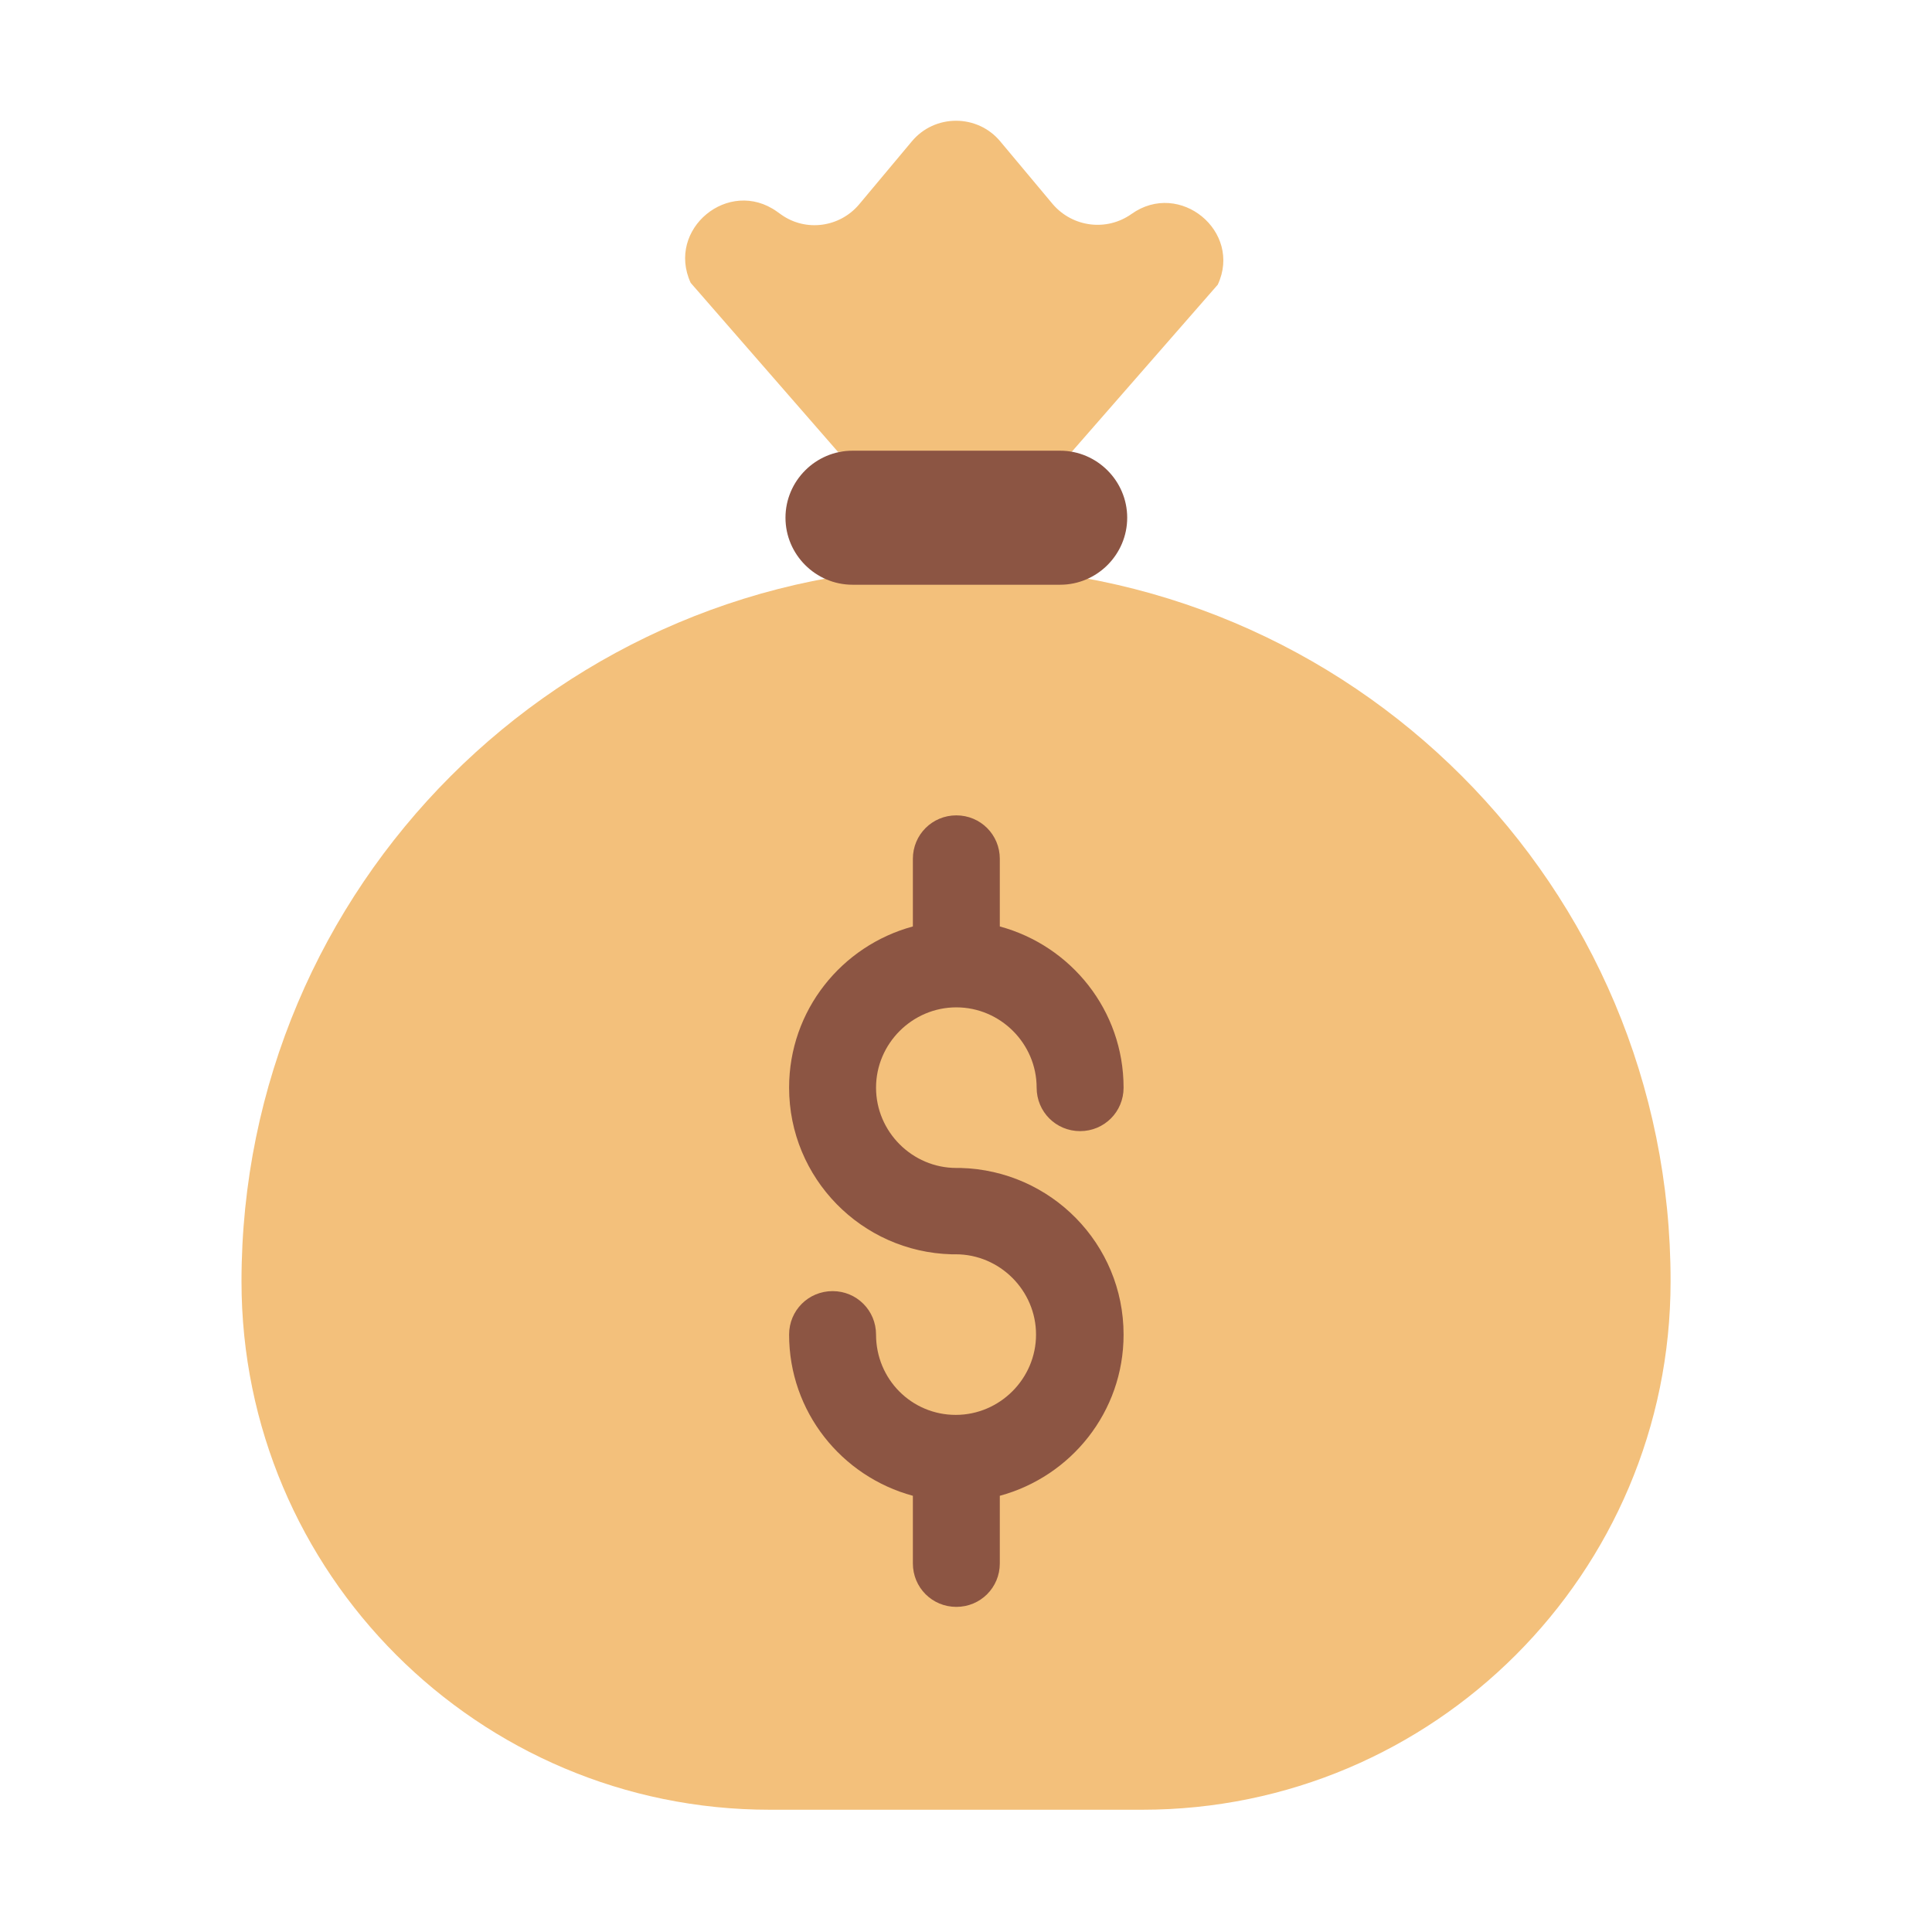
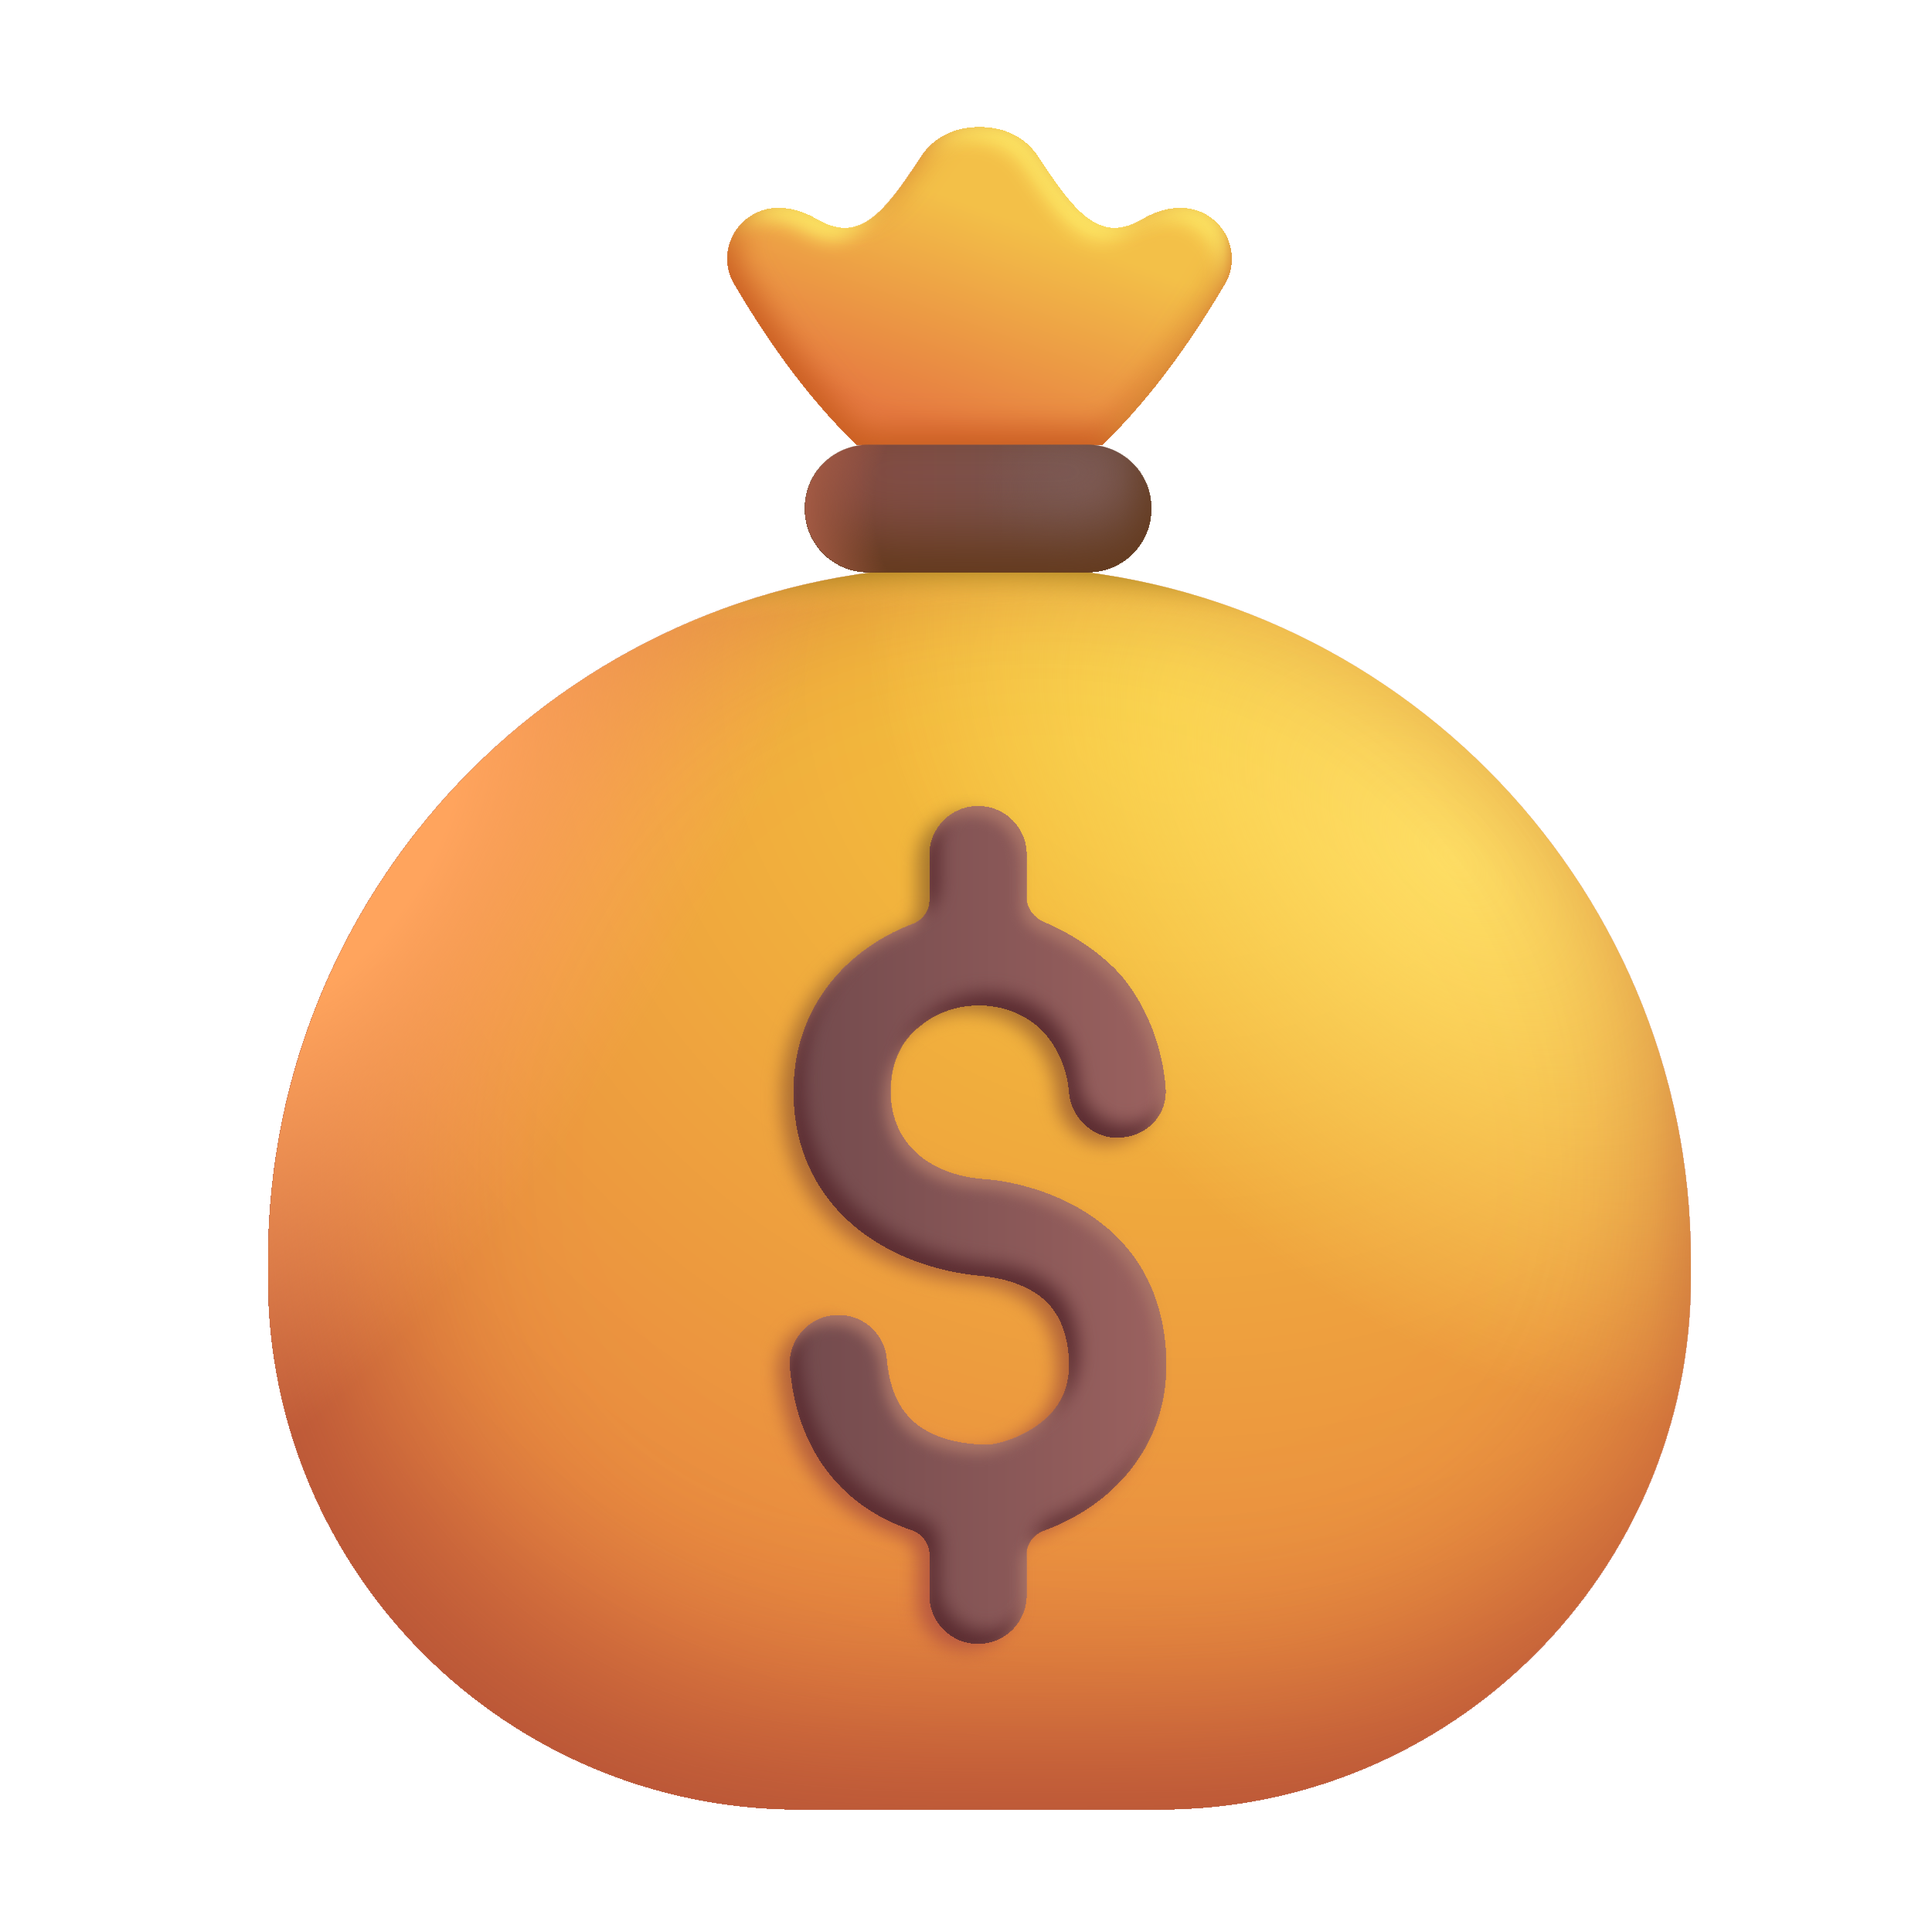
<svg xmlns="http://www.w3.org/2000/svg" width="100%" height="100%" viewBox="0 0 32 32" fill="none">
-   <path fill-rule="evenodd" clip-rule="evenodd" d="M17.44 3.385C17.77 3.765 18.33 3.835 18.74 3.545C19.54 2.975 20.58 3.835 20.17 4.715L17.75 7.485H13.88L11.44 4.685C11.03 3.795 12.07 2.935 12.87 3.505L12.94 3.555C13.35 3.845 13.91 3.765 14.23 3.385L15.1 2.345C15.48 1.885 16.19 1.885 16.57 2.345L17.44 3.385ZM4 21.225C4 14.685 9.3 9.385 15.84 9.385C22.38 9.385 27.68 14.685 27.67 21.225C27.67 26.055 23.75 29.975 18.92 29.975H12.75C7.92 29.975 4 26.055 4 21.225Z" fill="#F3C07B" />
-   <path fill-rule="evenodd" clip-rule="evenodd" d="M14.12 7.465H17.56C18.17 7.465 18.67 7.965 18.67 8.575C18.67 9.185 18.17 9.685 17.56 9.685H14.12C13.51 9.685 13.01 9.185 13.01 8.575C13.01 7.965 13.51 7.465 14.12 7.465ZM15.84 19.345H15.91C17.41 19.385 18.61 20.605 18.61 22.105C18.61 23.385 17.74 24.455 16.56 24.775V25.895C16.56 26.295 16.24 26.615 15.84 26.615C15.44 26.615 15.12 26.295 15.12 25.895V24.775C13.94 24.455 13.07 23.385 13.07 22.105C13.07 21.705 13.39 21.385 13.79 21.385C14.19 21.385 14.51 21.705 14.51 22.105C14.51 22.845 15.1 23.435 15.83 23.435C16.56 23.435 17.16 22.835 17.16 22.105C17.16 21.375 16.56 20.775 15.83 20.775H15.76C14.27 20.735 13.07 19.515 13.07 18.015C13.07 16.735 13.94 15.665 15.12 15.345V14.225C15.12 13.825 15.44 13.505 15.84 13.505C16.24 13.505 16.56 13.825 16.56 14.225V15.345C17.74 15.665 18.61 16.735 18.61 18.015C18.61 18.415 18.29 18.735 17.89 18.735C17.49 18.735 17.17 18.415 17.17 18.015C17.17 17.285 16.57 16.685 15.84 16.685C15.11 16.685 14.51 17.285 14.51 18.015C14.51 18.745 15.11 19.345 15.84 19.345Z" fill="#8C5543" />
+   <g filter="url(#filter0_i_18_21307)">
+     <path d="M4.442 20.883C4.442 14.531 9.591 9.383 15.942 9.383H16.505C22.856 9.383 28.005 14.531 28.005 20.883V21.169C28.005 26.029 24.065 29.969 19.205 29.969H13.242C8.382 29.969 4.442 26.029 4.442 21.169V20.883Z" fill="url(#paint0_radial_18_21307)" />
+     <path d="M4.442 20.883C4.442 14.531 9.591 9.383 15.942 9.383H16.505C22.856 9.383 28.005 14.531 28.005 20.883V21.169C28.005 26.029 24.065 29.969 19.205 29.969H13.242C8.382 29.969 4.442 26.029 4.442 21.169V20.883Z" fill="url(#paint1_radial_18_21307)" />
+   </g>
+   <path d="M4.442 20.883C4.442 14.531 9.591 9.383 15.942 9.383H16.505C22.856 9.383 28.005 14.531 28.005 20.883V21.169C28.005 26.029 24.065 29.969 19.205 29.969H13.242C8.382 29.969 4.442 26.029 4.442 21.169V20.883Z" fill="url(#paint2_radial_18_21307)" />
+   <path d="M4.442 20.883C4.442 14.531 9.591 9.383 15.942 9.383H16.505C22.856 9.383 28.005 14.531 28.005 20.883V21.169C28.005 26.029 24.065 29.969 19.205 29.969H13.242C8.382 29.969 4.442 26.029 4.442 21.169V20.883Z" fill="url(#paint3_radial_18_21307)" />
+   <g filter="url(#filter1_ii_18_21307)">
+     <path d="M12.161 4.695C12.632 5.496 13.316 6.524 14.196 7.367H18.251C19.131 6.524 19.815 5.496 20.286 4.695C20.528 4.282 20.36 3.755 19.933 3.538C19.613 3.374 19.237 3.452 18.926 3.633C18.224 4.042 17.819 3.56 17.2 2.613C16.889 2.137 16.414 2.112 16.223 2.109C16.033 2.112 15.558 2.137 15.247 2.613C14.628 3.56 14.223 4.042 13.521 3.633C13.21 3.452 12.834 3.374 12.513 3.538C12.086 3.755 11.918 4.282 12.161 4.695Z" fill="url(#paint4_linear_18_21307)" />
+   </g>
+   <g filter="url(#filter2_f_18_21307)">
+     <path d="M16.8 14.258C16.8 13.816 16.442 13.458 16 13.458C15.558 13.458 15.2 13.816 15.2 14.258V15.013C15.2 15.192 15.08 15.347 14.913 15.411C14.636 15.516 14.359 15.663 14.105 15.854C13.468 16.331 12.948 17.103 12.948 18.18C12.948 19.24 13.426 20.008 14.075 20.5C14.693 20.969 15.44 21.172 16.035 21.226C16.277 21.248 16.638 21.312 16.936 21.501C17.195 21.664 17.452 21.943 17.506 22.541C17.558 23.113 17.326 23.453 17.023 23.684C16.672 23.951 16.266 24.036 16.163 24.036C15.922 24.036 15.509 24.004 15.159 23.814C14.865 23.655 14.549 23.353 14.483 22.616C14.444 22.176 14.055 21.851 13.615 21.891C13.175 21.93 12.85 22.318 12.889 22.759C13.003 24.038 13.639 24.81 14.396 25.221C14.563 25.311 14.732 25.382 14.897 25.438C15.072 25.497 15.2 25.655 15.2 25.84V26.523C15.2 26.965 15.558 27.323 16 27.323C16.442 27.323 16.8 26.965 16.8 26.523V25.847C16.8 25.666 16.922 25.51 17.092 25.448C17.392 25.337 17.706 25.175 17.992 24.957C18.657 24.45 19.21 23.606 19.1 22.396C18.998 21.276 18.436 20.601 17.78 20.187C17.164 19.799 16.49 19.671 16.155 19.641C15.246 19.593 14.549 19.092 14.549 18.18C14.549 17.678 14.747 17.311 15.042 17.09C15.651 16.574 16.686 16.644 17.175 17.292C17.392 17.579 17.488 17.895 17.51 18.18C17.544 18.62 17.925 18.971 18.366 18.937C18.806 18.904 19.135 18.559 19.101 18.118C19.066 17.658 18.913 16.984 18.448 16.367C18.144 15.964 17.569 15.578 17.097 15.383C16.927 15.313 16.8 15.154 16.8 14.97V14.258Z" fill="url(#paint5_linear_18_21307)" />
+   </g>
+   <g filter="url(#filter3_ii_18_21307)">
+     <path d="M17 14.156C17 13.714 16.642 13.356 16.2 13.356C15.758 13.356 15.4 13.714 15.4 14.156V14.911C15.4 15.09 15.28 15.245 15.113 15.309C14.836 15.415 14.559 15.562 14.305 15.752C13.668 16.229 13.149 17.001 13.149 18.078C13.149 19.138 13.626 19.906 14.275 20.399C14.893 20.868 15.639 21.071 16.235 21.125C16.477 21.147 16.838 21.211 17.137 21.399C17.395 21.562 17.652 21.841 17.706 22.44C17.759 23.012 17.526 23.352 17.223 23.583C16.872 23.85 16.466 23.934 16.363 23.934C16.122 23.934 15.709 23.902 15.359 23.713C15.065 23.553 14.748 23.251 14.683 22.515C14.644 22.075 14.255 21.75 13.815 21.789C13.375 21.828 13.05 22.217 13.089 22.657C13.203 23.936 13.839 24.708 14.596 25.119C14.763 25.21 14.932 25.281 15.097 25.336C15.272 25.395 15.4 25.554 15.4 25.739V26.422C15.4 26.864 15.758 27.222 16.2 27.222C16.642 27.222 17 26.864 17 26.422V25.746C17 25.565 17.122 25.409 17.292 25.346C17.592 25.235 17.906 25.074 18.192 24.855C18.857 24.349 19.41 23.505 19.3 22.295C19.198 21.174 18.636 20.5 17.98 20.086C17.364 19.698 16.69 19.57 16.355 19.539C15.446 19.492 14.748 18.991 14.748 18.078C14.748 17.577 14.947 17.209 15.242 16.988C15.851 16.473 16.886 16.543 17.375 17.191C17.591 17.477 17.688 17.794 17.71 18.078C17.744 18.519 18.125 18.87 18.566 18.836C19.006 18.802 19.335 18.457 19.301 18.017C19.265 17.556 19.113 16.883 18.648 16.266C18.344 15.863 17.769 15.476 17.297 15.282C17.127 15.212 17 15.053 17 14.868V14.156Z" fill="url(#paint6_linear_18_21307)" />
+   </g>
+   <g filter="url(#filter4_i_18_21307)">
+     <rect x="13.333" y="7.367" width="5.734" height="2.109" rx="1.051" fill="url(#paint7_linear_18_21307)" />
+     <rect x="13.333" y="7.367" width="5.734" height="2.109" rx="1.051" fill="url(#paint8_radial_18_21307)" />
+   </g>
+   <rect x="13.333" y="7.367" width="5.734" height="2.109" rx="1.051" fill="url(#paint9_radial_18_21307)" />
+   <defs>
+     <filter id="filter0_i_18_21307" x="4.442" y="7.883" width="24.562" height="22.086" filterUnits="userSpaceOnUse" color-interpolation-filters="sRGB">
+       <feFlood flood-opacity="0" result="BackgroundImageFix" />
+       <feBlend mode="normal" in="SourceGraphic" in2="BackgroundImageFix" result="shape" />
+       <feColorMatrix in="SourceAlpha" type="matrix" values="0 0 0 0 0 0 0 0 0 0 0 0 0 0 0 0 0 0 127 0" result="hardAlpha" />
+       <feOffset dx="1" dy="-1.5" />
+       <feGaussianBlur stdDeviation="1.75" />
+       <feComposite in2="hardAlpha" operator="arithmetic" k2="-1" k3="1" />
+       <feColorMatrix type="matrix" values="0 0 0 0 0.714 0 0 0 0 0.322 0 0 0 0 0.212 0 0 0 1 0" />
+       <feBlend mode="normal" in2="shape" result="effect1_innerShadow_18_21307" />
+     </filter>
+     <filter id="filter1_ii_18_21307" x="11.849" y="1.859" width="8.648" height="5.708" filterUnits="userSpaceOnUse" color-interpolation-filters="sRGB">
+       <feFlood flood-opacity="0" result="BackgroundImageFix" />
+       <feBlend mode="normal" in="SourceGraphic" in2="BackgroundImageFix" result="shape" />
+       <feColorMatrix in="SourceAlpha" type="matrix" values="0 0 0 0 0 0 0 0 0 0 0 0 0 0 0 0 0 0 127 0" result="hardAlpha" />
+       <feOffset dx="-0.2" dy="0.2" />
+       <feGaussianBlur stdDeviation="0.15" />
+       <feComposite in2="hardAlpha" operator="arithmetic" k2="-1" k3="1" />
+       <feColorMatrix type="matrix" values="0 0 0 0 1 0 0 0 0 0.925 0 0 0 0 0.404 0 0 0 1 0" />
+       <feBlend mode="normal" in2="shape" result="effect1_innerShadow_18_21307" />
+       <feColorMatrix in="SourceAlpha" type="matrix" values="0 0 0 0 0 0 0 0 0 0 0 0 0 0 0 0 0 0 127 0" result="hardAlpha" />
+       <feOffset dx="0.1" dy="-0.25" />
+       <feGaussianBlur stdDeviation="0.25" />
+       <feComposite in2="hardAlpha" operator="arithmetic" k2="-1" k3="1" />
+       <feColorMatrix type="matrix" values="0 0 0 0 0.788 0 0 0 0 0.365 0 0 0 0 0.125 0 0 0 1 0" />
+       <feBlend mode="normal" in2="effect1_innerShadow_18_21307" result="effect2_innerShadow_18_21307" />
+     </filter>
+     <filter id="filter2_f_18_21307" x="12.586" y="13.158" width="6.828" height="14.466" filterUnits="userSpaceOnUse" color-interpolation-filters="sRGB">
+       <feFlood flood-opacity="0" result="BackgroundImageFix" />
+       <feBlend mode="normal" in="SourceGraphic" in2="BackgroundImageFix" result="shape" />
+       <feGaussianBlur stdDeviation="0.15" result="effect1_foregroundBlur_18_21307" />
+     </filter>
+     <filter id="filter3_ii_18_21307" x="12.986" y="13.156" width="6.478" height="14.216" filterUnits="userSpaceOnUse" color-interpolation-filters="sRGB">
+       <feFlood flood-opacity="0" result="BackgroundImageFix" />
+       <feBlend mode="normal" in="SourceGraphic" in2="BackgroundImageFix" result="shape" />
+       <feColorMatrix in="SourceAlpha" type="matrix" values="0 0 0 0 0 0 0 0 0 0 0 0 0 0 0 0 0 0 127 0" result="hardAlpha" />
+       <feOffset dx="0.15" dy="-0.2" />
+       <feGaussianBlur stdDeviation="0.15" />
+       <feComposite in2="hardAlpha" operator="arithmetic" k2="-1" k3="1" />
+       <feColorMatrix type="matrix" values="0 0 0 0 0.353 0 0 0 0 0.169 0 0 0 0 0.188 0 0 0 1 0" />
+       <feBlend mode="normal" in2="shape" result="effect1_innerShadow_18_21307" />
+       <feColorMatrix in="SourceAlpha" type="matrix" values="0 0 0 0 0 0 0 0 0 0 0 0 0 0 0 0 0 0 127 0" result="hardAlpha" />
+       <feOffset dx="-0.1" dy="0.15" />
+       <feGaussianBlur stdDeviation="0.11" />
+       <feComposite in2="hardAlpha" operator="arithmetic" k2="-1" k3="1" />
+       <feColorMatrix type="matrix" values="0 0 0 0 0.671 0 0 0 0 0.459 0 0 0 0 0.404 0 0 0 1 0" />
+       <feBlend mode="normal" in2="effect1_innerShadow_18_21307" result="effect2_innerShadow_18_21307" />
+     </filter>
+     <filter id="filter4_i_18_21307" x="13.333" y="6.767" width="5.734" height="2.709" filterUnits="userSpaceOnUse" color-interpolation-filters="sRGB">
+       <feFlood flood-opacity="0" result="BackgroundImageFix" />
+       <feBlend mode="normal" in="SourceGraphic" in2="BackgroundImageFix" result="shape" />
+       <feColorMatrix in="SourceAlpha" type="matrix" values="0 0 0 0 0 0 0 0 0 0 0 0 0 0 0 0 0 0 127 0" result="hardAlpha" />
+       <feOffset dy="-0.6" />
+       <feGaussianBlur stdDeviation="0.5" />
+       <feComposite in2="hardAlpha" operator="arithmetic" k2="-1" k3="1" />
+       <feColorMatrix type="matrix" values="0 0 0 0 0.388 0 0 0 0 0.224 0 0 0 0 0.11 0 0 0 1 0" />
+       <feBlend mode="normal" in2="shape" result="effect1_innerShadow_18_21307" />
+     </filter>
+     <radialGradient id="paint0_radial_18_21307" cx="0" cy="0" r="1" gradientUnits="userSpaceOnUse" gradientTransform="translate(19.4421 11.3125) rotate(100.07) scale(18.4086 19.2809)">
+       <stop stop-color="#F6C93B" />
+       <stop offset="1" stop-color="#E88340" />
+     </radialGradient>
+     <radialGradient id="paint1_radial_18_21307" cx="0" cy="0" r="1" gradientUnits="userSpaceOnUse" gradientTransform="translate(24.0671 14.1875) rotate(133.199) scale(7.03035 11.7786)">
+       <stop stop-color="#FFE065" />
+       <stop offset="1" stop-color="#FFE065" stop-opacity="0" />
+     </radialGradient>
+     <radialGradient id="paint2_radial_18_21307" cx="0" cy="0" r="1" gradientUnits="userSpaceOnUse" gradientTransform="translate(6.06714 14.1875) rotate(31.6513) scale(5.35972 13.2833)">
+       <stop offset="0.187" stop-color="#FFA45D" />
+       <stop offset="1" stop-color="#FFA45D" stop-opacity="0" />
+     </radialGradient>
+     <radialGradient id="paint3_radial_18_21307" cx="0" cy="0" r="1" gradientUnits="userSpaceOnUse" gradientTransform="translate(16.2234 25.25) rotate(-90) scale(16.3125 24.5772)">
+       <stop offset="0.928" stop-color="#F3BD46" stop-opacity="0" />
+       <stop offset="0.98" stop-color="#917011" />
+     </radialGradient>
+     <linearGradient id="paint4_linear_18_21307" x1="17.477" y1="3.891" x2="16.223" y2="7.367" gradientUnits="userSpaceOnUse">
+       <stop stop-color="#F3C048" />
+       <stop offset="1" stop-color="#E67A41" />
+     </linearGradient>
+     <linearGradient id="paint5_linear_18_21307" x1="16" y1="13.789" x2="16" y2="26.602" gradientUnits="userSpaceOnUse">
+       <stop stop-color="#A6782C" />
+       <stop offset="1" stop-color="#B95940" />
+     </linearGradient>
+     <linearGradient id="paint6_linear_18_21307" x1="19.661" y1="21.875" x2="13.086" y2="21.875" gradientUnits="userSpaceOnUse">
+       <stop stop-color="#9D6360" />
+       <stop offset="1" stop-color="#724A4D" />
+     </linearGradient>
+     <linearGradient id="paint7_linear_18_21307" x1="14.13" y1="8.422" x2="19.067" y2="8.422" gradientUnits="userSpaceOnUse">
+       <stop stop-color="#834B41" />
+       <stop offset="1" stop-color="#735854" />
+     </linearGradient>
+     <radialGradient id="paint8_radial_18_21307" cx="0" cy="0" r="1" gradientUnits="userSpaceOnUse" gradientTransform="translate(18.0671 8.09375) rotate(-180) scale(1.86719 1.40625)">
+       <stop stop-color="#7D5A54" />
+       <stop offset="1" stop-color="#7D5A54" stop-opacity="0" />
+     </radialGradient>
+     <radialGradient id="paint9_radial_18_21307" cx="0" cy="0" r="1" gradientUnits="userSpaceOnUse" gradientTransform="translate(18.3171 8.42187) rotate(180) scale(5.53125 4.43103)">
+       <stop offset="0.695" stop-color="#B3624D" stop-opacity="0" />
+       <stop offset="0.96" stop-color="#B3624D" />
+     </radialGradient>
+   </defs>
</svg>
